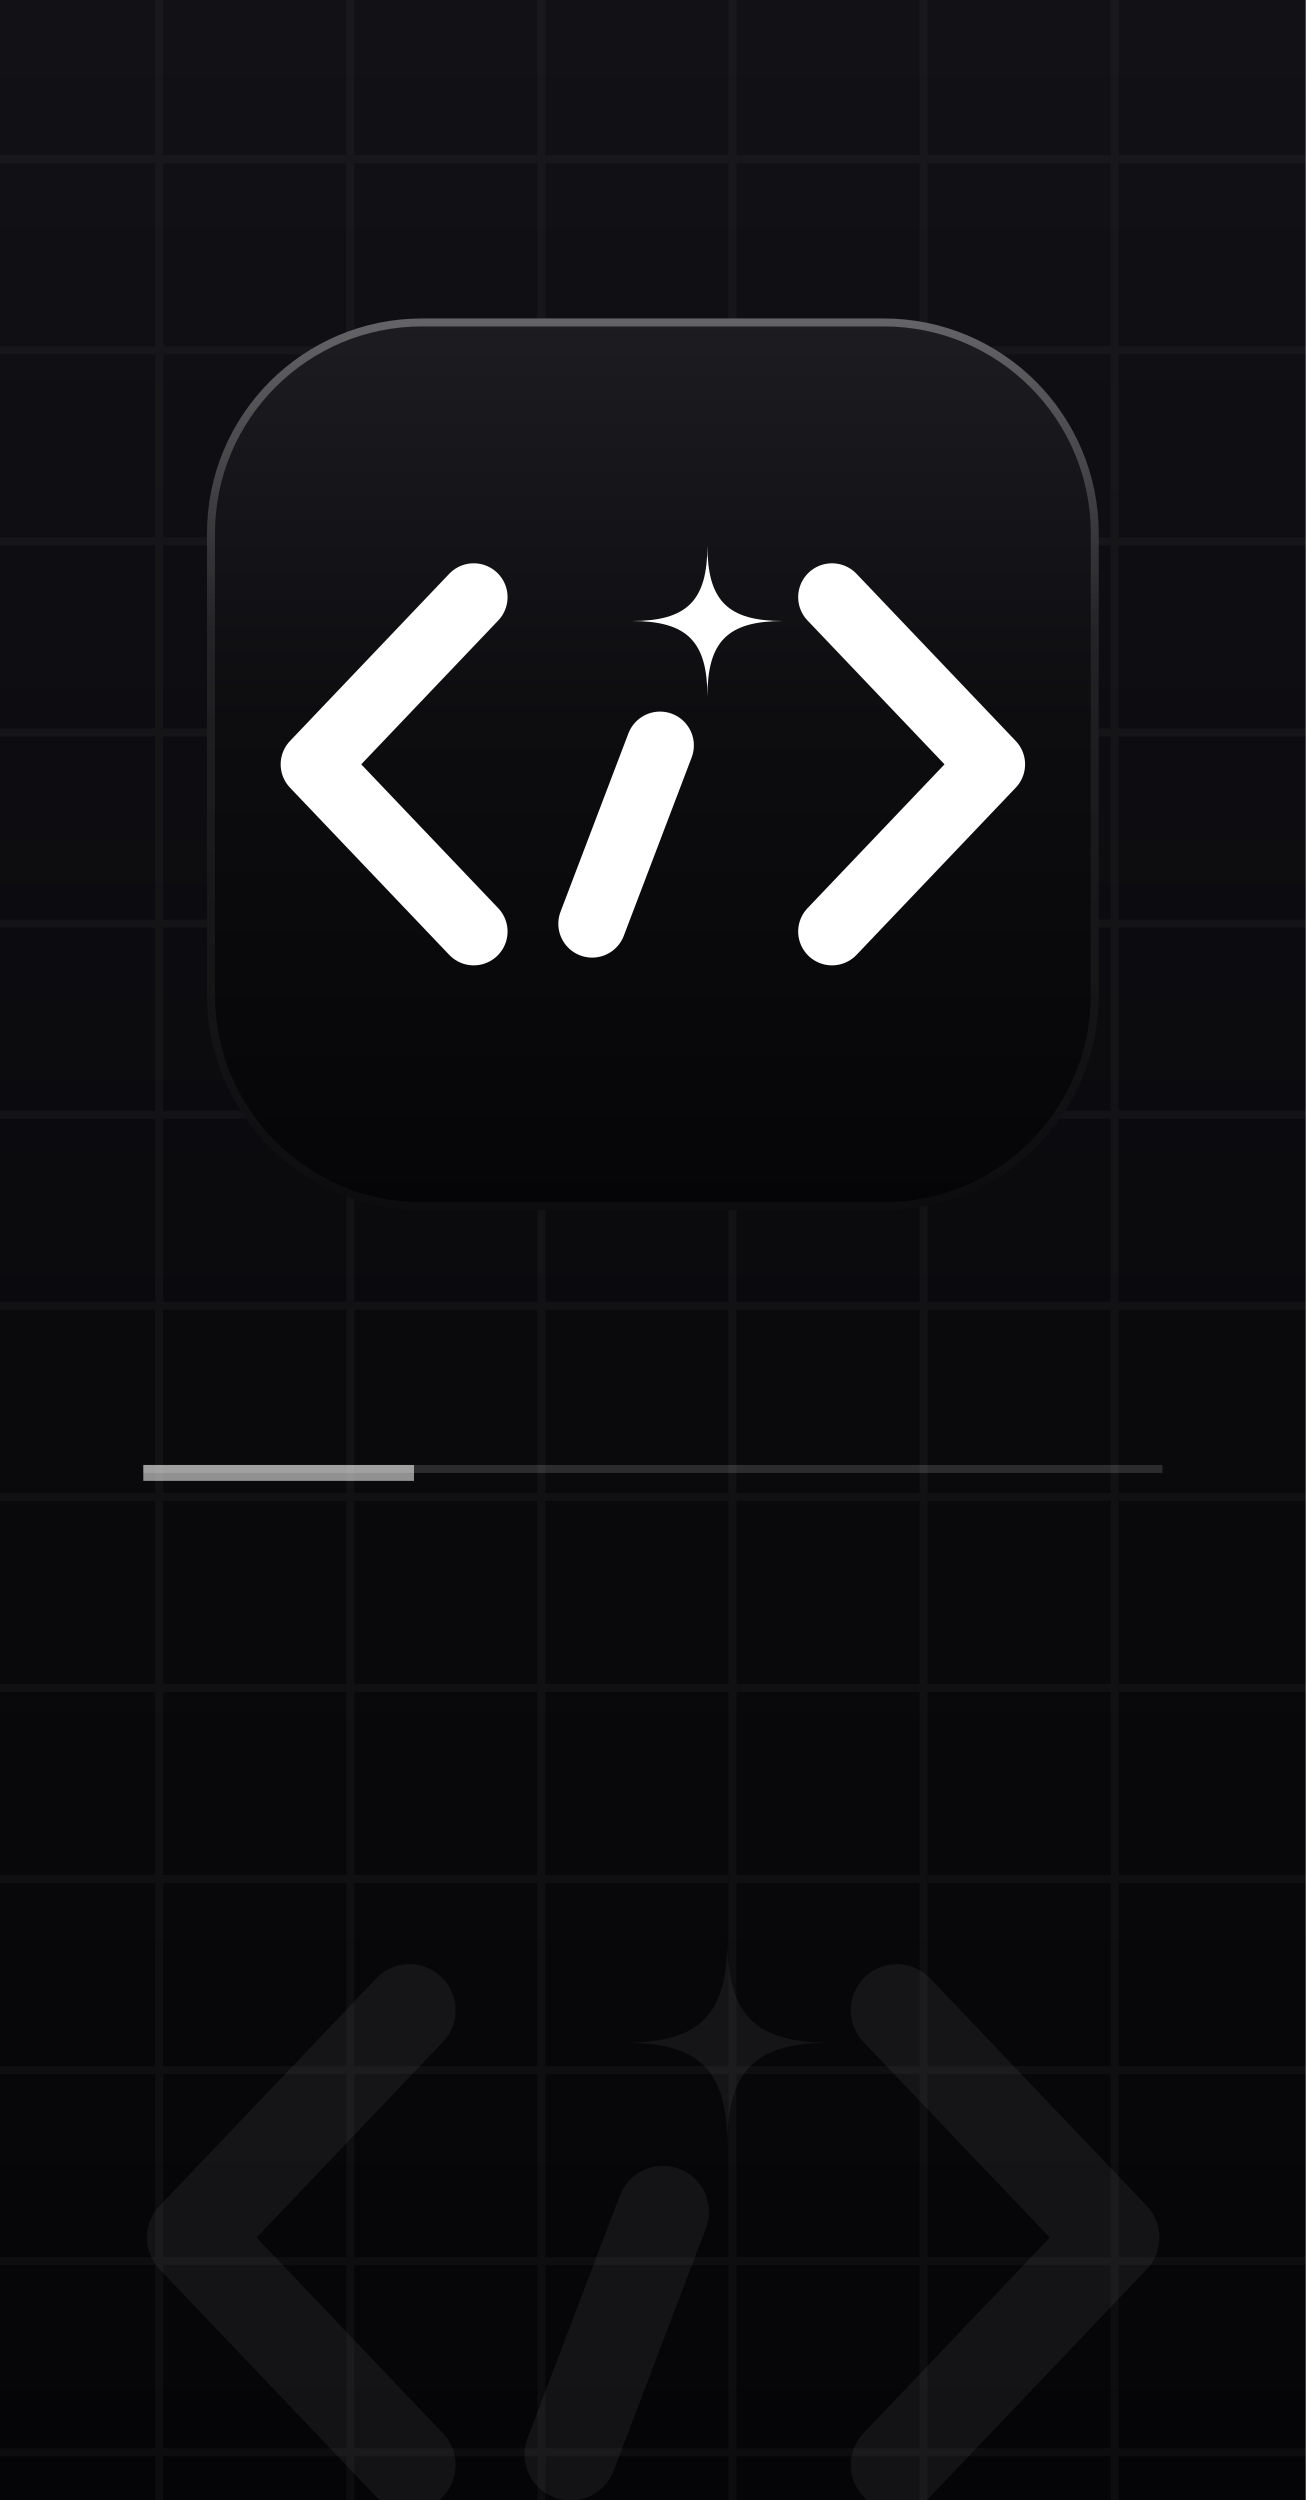
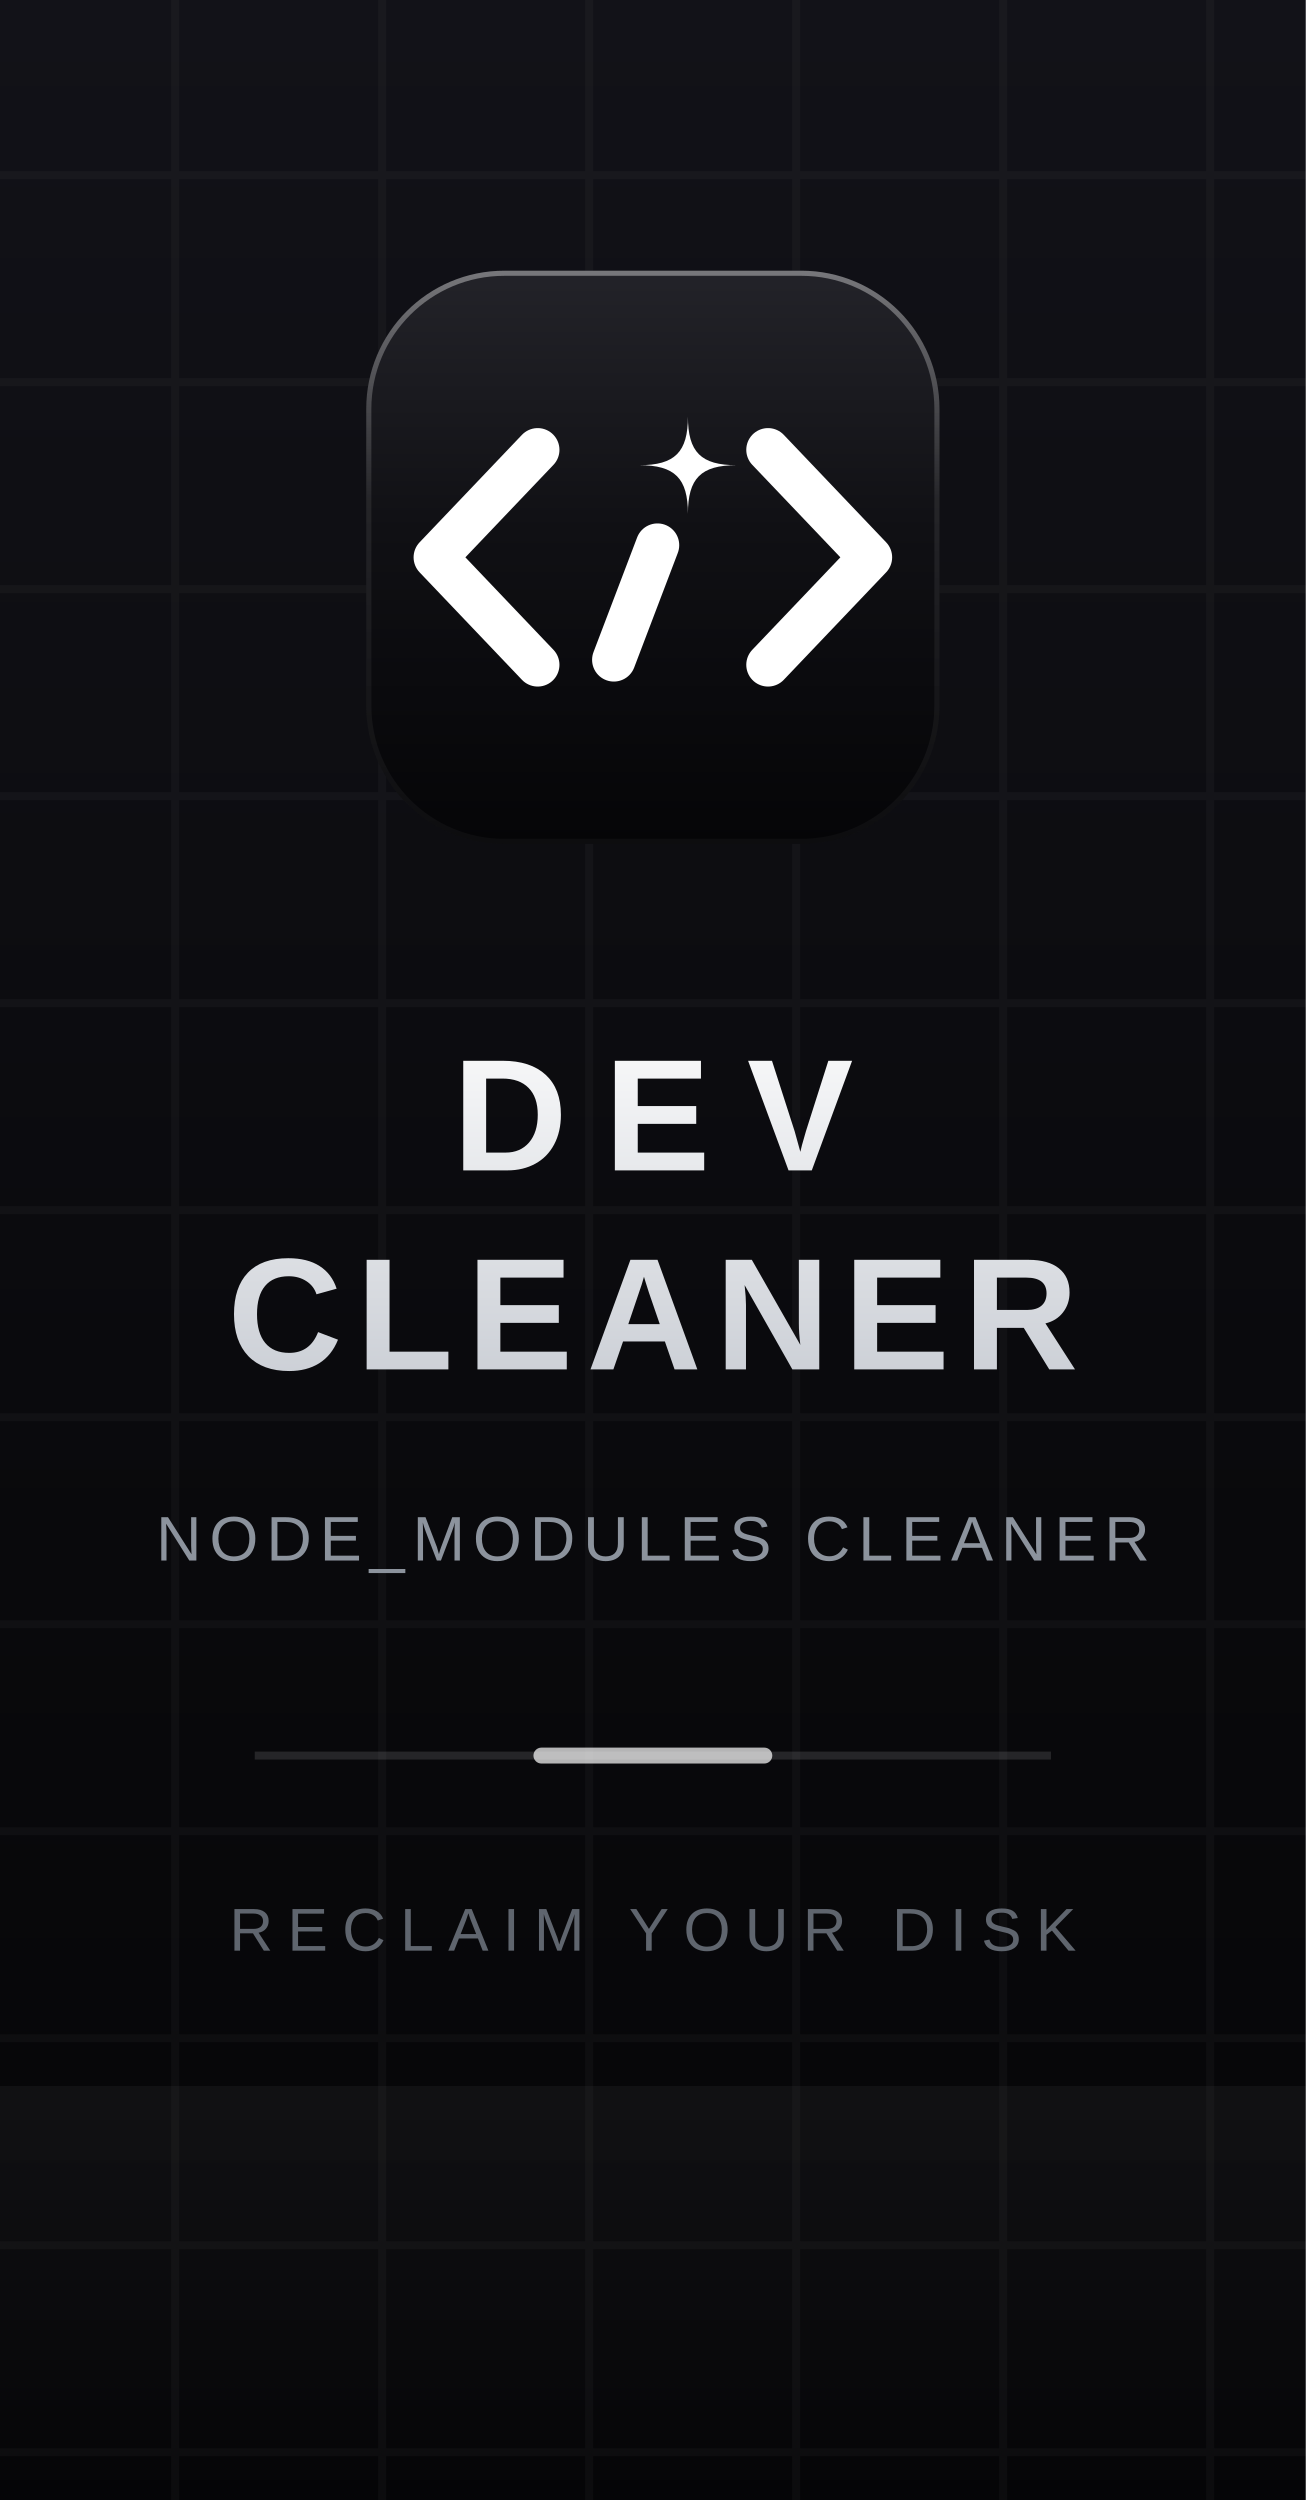
<svg xmlns="http://www.w3.org/2000/svg" width="164" height="314" viewBox="0 0 164 314" fill="none">
  <defs>
    <linearGradient id="sb-bg" x1="82" y1="0" x2="82" y2="314" gradientUnits="userSpaceOnUse">
-       <stop stop-color="#111116" />
+       <stop stop-color="#121218" />
      <stop offset="0.55" stop-color="#0A0A0D" />
      <stop offset="1" stop-color="#050507" />
    </linearGradient>
-     <linearGradient id="sb-bg-icon" x1="256" y1="32" x2="256" y2="480" gradientUnits="userSpaceOnUse">
-       <stop stop-color="#1C1C21" />
-       <stop offset="0.45" stop-color="#0D0D10" />
+     <linearGradient id="sb-icon-bg" x1="256" y1="32" x2="256" y2="480" gradientUnits="userSpaceOnUse">
+       <stop stop-color="#232329" />
+       <stop offset="0.45" stop-color="#101014" />
      <stop offset="1" stop-color="#050507" />
    </linearGradient>
-     <linearGradient id="sb-rim" x1="256" y1="32" x2="256" y2="480" gradientUnits="userSpaceOnUse">
-       <stop stop-color="#FFFFFF" stop-opacity="0.32" />
-       <stop offset="0.35" stop-color="#FFFFFF" stop-opacity="0.08" />
+     <linearGradient id="sb-icon-rim" x1="256" y1="32" x2="256" y2="480" gradientUnits="userSpaceOnUse">
+       <stop stop-color="#FFFFFF" stop-opacity="0.38" />
+       <stop offset="0.4" stop-color="#FFFFFF" stop-opacity="0.08" />
      <stop offset="1" stop-color="#FFFFFF" stop-opacity="0.03" />
    </linearGradient>
+     <linearGradient id="sb-word" x1="82" y1="124" x2="82" y2="176" gradientUnits="userSpaceOnUse">
+       <stop stop-color="#FFFFFF" />
+       <stop offset="1" stop-color="#C9CDD4" />
+     </linearGradient>
+     <linearGradient id="sb-foot" x1="82" y1="250" x2="82" y2="314" gradientUnits="userSpaceOnUse">
+       <stop stop-color="#FFFFFF" stop-opacity="0.05" />
+       <stop offset="1" stop-color="#FFFFFF" stop-opacity="0" />
+     </linearGradient>
    <g id="sb-icon">
-       <rect x="32" y="32" width="448" height="448" rx="108" fill="url(#sb-bg-icon)" />
-       <rect x="34" y="34" width="444" height="444" rx="106" stroke="url(#sb-rim)" stroke-width="4" />
-       <g>
-         <path d="M166 172L86 256L166 340" stroke="#FFFFFF" stroke-width="34" stroke-linecap="round" stroke-linejoin="round" />
-         <path d="M346 172L426 256L346 340" stroke="#FFFFFF" stroke-width="34" stroke-linecap="round" stroke-linejoin="round" />
-         <path d="M225.5 336.1L259.6 246.5" stroke="#FFFFFF" stroke-width="34" stroke-linecap="round" />
-         <path d="M283.4 146C283.4 173.8 293.6 184 321.4 184C293.6 184 283.4 194.2 283.4 222C283.4 194.2 273.2 184 245.4 184C273.2 184 283.4 173.8 283.4 146Z" fill="#FFFFFF" />
-       </g>
-     </g>
-     <g id="sb-glyph">
+       <rect x="32" y="32" width="448" height="448" rx="108" fill="url(#sb-icon-bg)" />
+       <rect x="34" y="34" width="444" height="444" rx="106" stroke="url(#sb-icon-rim)" stroke-width="4" />
      <path d="M166 172L86 256L166 340" stroke="#FFFFFF" stroke-width="34" stroke-linecap="round" stroke-linejoin="round" />
      <path d="M346 172L426 256L346 340" stroke="#FFFFFF" stroke-width="34" stroke-linecap="round" stroke-linejoin="round" />
      <path d="M225.5 336.1L259.6 246.5" stroke="#FFFFFF" stroke-width="34" stroke-linecap="round" />
      <path d="M283.4 146C283.4 173.8 293.6 184 321.4 184C293.6 184 283.4 194.2 283.4 222C283.4 194.2 273.2 184 245.4 184C273.2 184 283.4 173.8 283.4 146Z" fill="#FFFFFF" />
    </g>
  </defs>
  <rect width="164" height="314" fill="url(#sb-bg)" />
-   <g opacity="0.035" stroke="#FFFFFF" stroke-width="1">
-     <path d="M0 20H164M0 44H164M0 68H164M0 92H164M0 116H164M0 140H164M0 164H164M0 188H164M0 212H164M0 236H164M0 260H164M0 284H164M0 308H164" />
-     <path d="M20 0V314M44 0V314M68 0V314M92 0V314M116 0V314M140 0V314" />
+   <g opacity="0.03" stroke="#FFFFFF" stroke-width="1">
+     <path d="M0 22H164M0 48H164M0 74H164M0 100H164M0 126H164M0 152H164M0 178H164M0 204H164M0 230H164M0 256H164M0 282H164M0 308H164" />
+     <path d="M22 0V314M48 0V314M74 0V314M100 0V314M126 0V314M152 0V314" />
  </g>
-   <use href="#sb-icon" transform="translate(18 32) scale(0.25)" />
-   <rect x="18" y="184" width="128" height="1" fill="#FFFFFF" fill-opacity="0.14" />
-   <rect x="18" y="184" width="34" height="2" fill="#FFFFFF" fill-opacity="0.55" />
-   <use href="#sb-glyph" transform="translate(-5 194) scale(0.34)" opacity="0.055" />
+   <use href="#sb-icon" transform="translate(46 34) scale(0.160714) translate(-32 -32)" />
+   <text x="82" y="147" text-anchor="middle" font-family="Segoe UI, Segoe UI Semibold, Arial, sans-serif" font-size="20" font-weight="700" letter-spacing="4.6" fill="url(#sb-word)">DEV</text>
+   <text x="82" y="172" text-anchor="middle" font-family="Segoe UI, Segoe UI Semibold, Arial, sans-serif" font-size="20" font-weight="700" letter-spacing="1.7" fill="url(#sb-word)">CLEANER</text>
+   <text x="82" y="196" text-anchor="middle" font-family="Segoe UI, Arial, sans-serif" font-size="7.9" letter-spacing="1.0" fill="#8C939D">NODE_MODULES CLEANER</text>
+   <rect x="32" y="220" width="100" height="1" fill="#FFFFFF" fill-opacity="0.12" />
+   <rect x="67" y="219.5" width="30" height="2" rx="1" fill="#FFFFFF" fill-opacity="0.7" />
+   <text x="82" y="245" text-anchor="middle" font-family="Segoe UI, Arial, sans-serif" font-size="7.6" letter-spacing="1.8" fill="#5F656E">RECLAIM YOUR DISK</text>
+   <rect x="0" y="262" width="164" height="52" fill="url(#sb-foot)" />
</svg>
